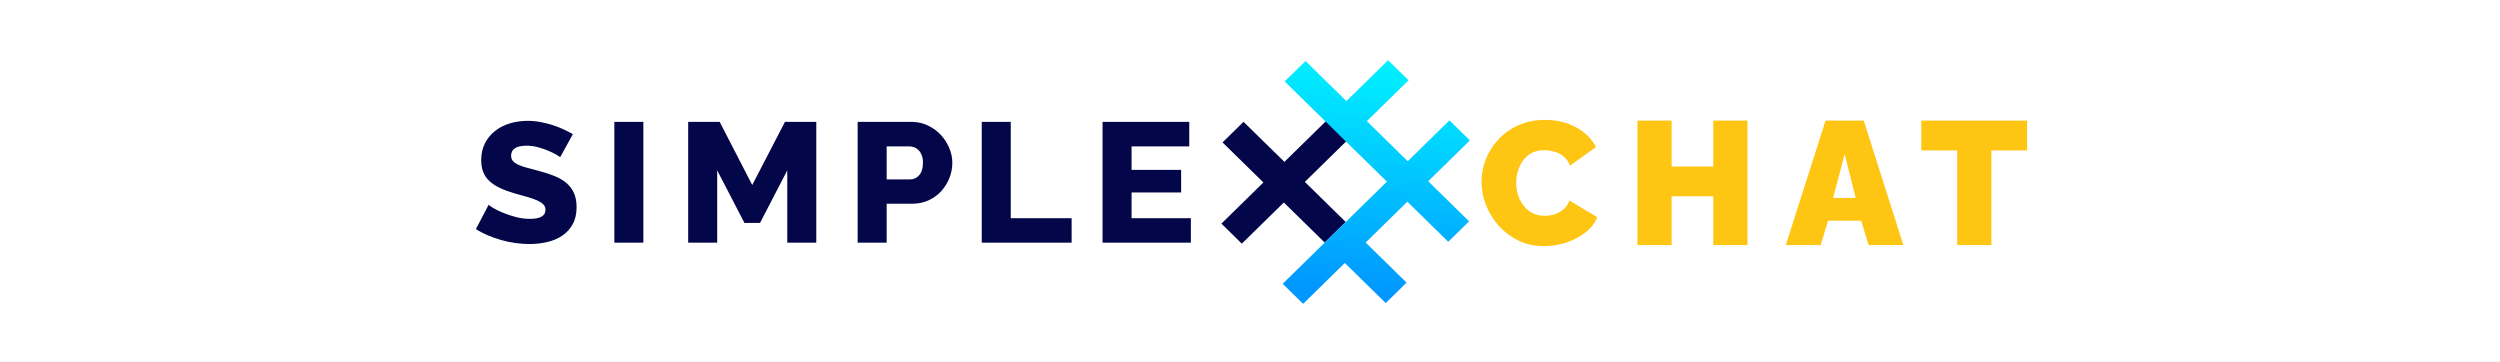
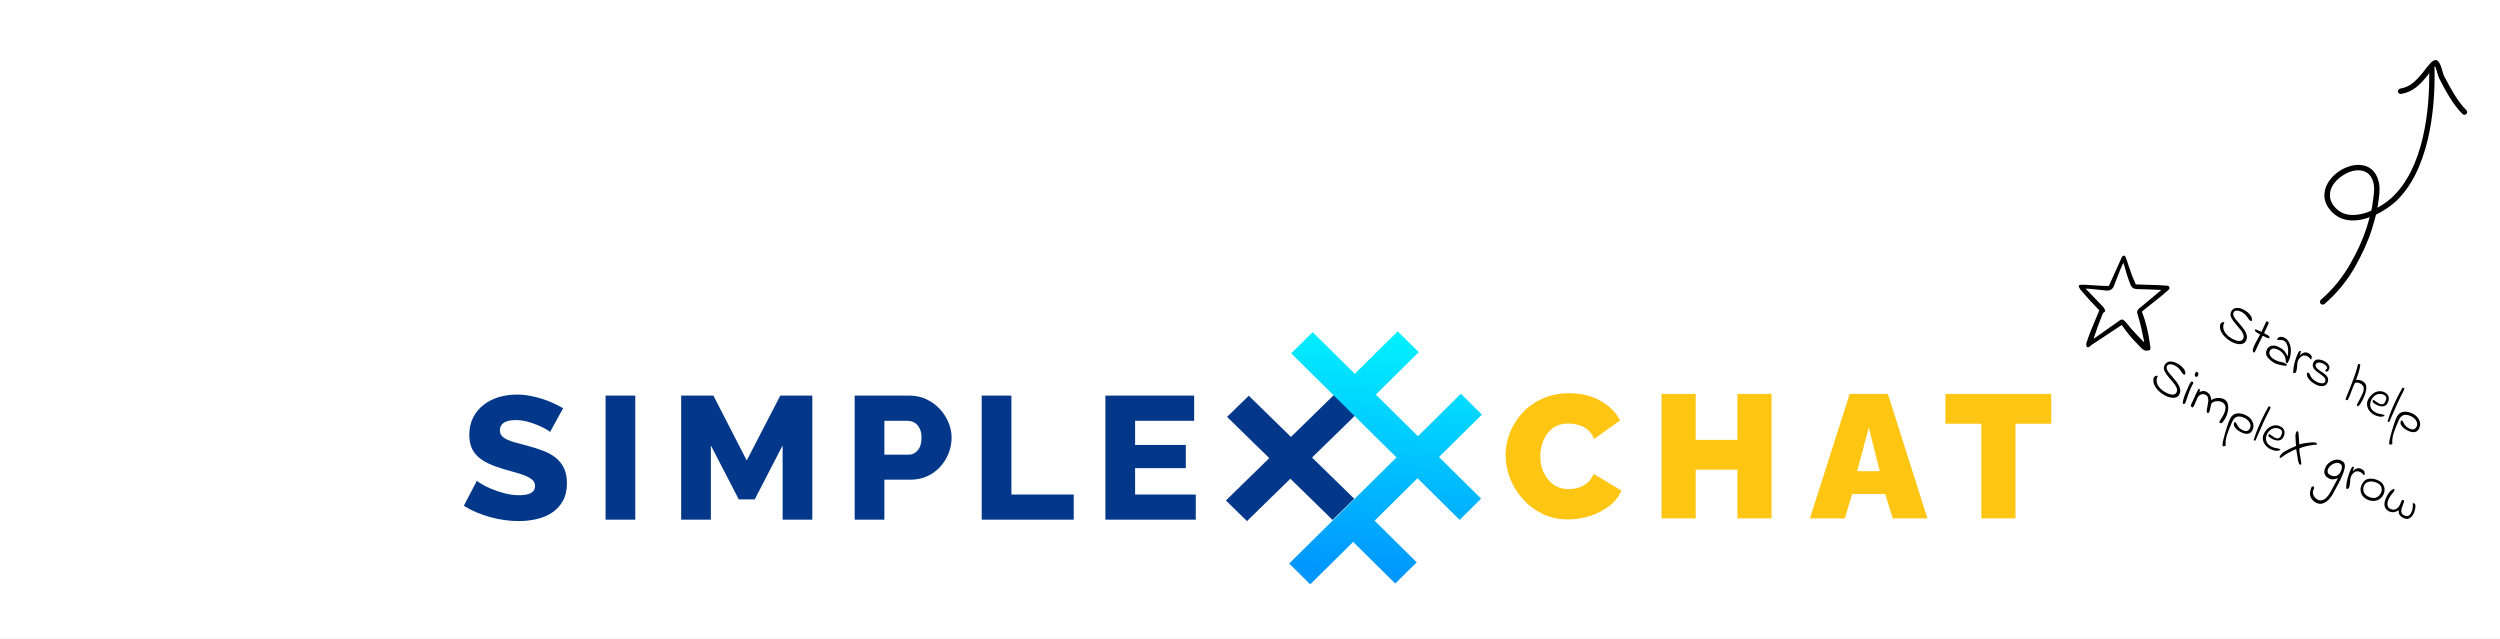
- <svg xmlns="http://www.w3.org/2000/svg" width="830" height="120" viewBox="0 0 830 120" fill="none">
-   <rect width="830" height="120" fill="white" />
-   <path d="M491.857 60.35C491.857 57.828 492.323 55.364 493.253 52.958C494.222 50.513 495.618 48.301 497.44 46.322C499.262 44.343 501.472 42.771 504.069 41.607C506.706 40.404 509.671 39.802 512.967 39.802C516.921 39.802 520.371 40.637 523.318 42.305C526.264 43.935 528.455 46.108 529.889 48.825L521.224 54.995C520.72 53.637 519.984 52.589 519.015 51.852C518.084 51.114 517.057 50.61 515.932 50.338C514.847 50.028 513.781 49.873 512.734 49.873C510.563 49.873 508.78 50.416 507.384 51.502C506.027 52.589 505.019 53.967 504.36 55.635C503.701 57.265 503.372 58.953 503.372 60.699C503.372 62.601 503.74 64.386 504.476 66.055C505.252 67.723 506.337 69.082 507.733 70.129C509.167 71.138 510.873 71.643 512.85 71.643C513.897 71.643 514.963 71.487 516.049 71.177C517.134 70.828 518.123 70.285 519.015 69.547C519.906 68.81 520.585 67.82 521.05 66.579L530.296 72.108C529.482 74.126 528.125 75.853 526.225 77.289C524.326 78.725 522.174 79.831 519.771 80.607C517.367 81.344 514.983 81.713 512.618 81.713C509.555 81.713 506.744 81.112 504.186 79.909C501.666 78.667 499.475 77.037 497.615 75.019C495.792 72.962 494.377 70.673 493.369 68.15C492.361 65.589 491.857 62.989 491.857 60.35Z" fill="#FFC513" />
-   <path d="M580.156 40.035V81.364H568.816V65.181H554.976V81.364H543.637V40.035H554.976V55.286H568.816V40.035H580.156Z" fill="#FFC513" />
-   <path d="M606.092 40.035H618.769L631.912 81.364H620.397L617.897 73.273H606.906L604.464 81.364H592.891L606.092 40.035ZM616.094 65.705L612.431 51.153L608.593 65.705H616.094Z" fill="#FFC513" />
-   <path d="M673 49.931H661.137V81.364H649.797V49.931H637.876V40.035H673V49.931Z" fill="#FFC513" />
-   <path fill-rule="evenodd" clip-rule="evenodd" d="M175.155 40.123C176.604 40.123 178.034 40.255 179.444 40.518C180.854 40.782 182.205 41.121 183.498 41.535C184.79 41.949 185.994 42.42 187.111 42.947C188.227 43.474 189.255 44.002 190.195 44.529L185.965 52.212L185.907 52.149C185.74 51.988 185.348 51.727 184.731 51.364C184.026 50.95 183.145 50.517 182.088 50.065C181.03 49.613 179.875 49.218 178.621 48.879C177.368 48.54 176.115 48.37 174.861 48.37C171.415 48.37 169.691 49.481 169.691 51.703C169.691 52.381 169.877 52.946 170.249 53.398C170.621 53.85 171.17 54.255 171.894 54.612C172.619 54.97 173.53 55.3 174.626 55.601C175.723 55.902 176.996 56.241 178.445 56.618C180.443 57.145 182.244 57.719 183.85 58.341C185.456 58.962 186.817 59.734 187.933 60.657C189.049 61.579 189.911 62.7 190.518 64.018C191.125 65.336 191.429 66.918 191.429 68.763C191.429 71.022 190.988 72.934 190.107 74.496C189.226 76.059 188.06 77.321 186.611 78.281C185.162 79.242 183.498 79.938 181.618 80.371C179.738 80.805 177.799 81.021 175.801 81.021C174.274 81.021 172.707 80.908 171.101 80.682C169.495 80.456 167.929 80.127 166.401 79.694C164.874 79.26 163.395 78.743 161.966 78.14C160.536 77.537 159.214 76.841 158 76.05L162.23 67.972L162.305 68.051C162.519 68.252 163.004 68.584 163.758 69.045C164.619 69.573 165.686 70.1 166.959 70.627C168.232 71.154 169.652 71.625 171.219 72.039C172.785 72.454 174.372 72.661 175.978 72.661C179.385 72.661 181.089 71.663 181.089 69.667C181.089 68.913 180.834 68.292 180.325 67.802C179.816 67.313 179.111 66.871 178.21 66.475C177.309 66.08 176.242 65.712 175.008 65.374C173.774 65.035 172.433 64.658 170.984 64.244C169.065 63.679 167.4 63.067 165.99 62.408C164.58 61.749 163.415 60.986 162.494 60.12C161.574 59.254 160.889 58.256 160.438 57.126C159.988 55.996 159.763 54.678 159.763 53.172C159.763 51.063 160.174 49.199 160.996 47.579C161.819 45.96 162.935 44.595 164.345 43.484C165.755 42.373 167.39 41.535 169.251 40.97C171.111 40.405 173.079 40.123 175.155 40.123ZM213.594 40.462V80.569H203.959V40.462H213.594ZM238.933 40.462L249.743 61.419L260.611 40.462H271.01V80.569H261.375V56.561L252.328 74.016H247.158L238.11 56.561V80.569H228.475V40.462H238.933ZM335.572 40.462V72.435H355.782V80.569H325.937V40.462H335.572ZM394.836 40.462V48.596H375.683V56.392H392.133V63.905H375.683V72.435H395.365V80.569H366.048V40.462H394.836ZM302.544 40.462L303.203 40.476C304.946 40.554 306.557 40.945 308.037 41.648C309.701 42.439 311.131 43.474 312.326 44.755C313.52 46.035 314.46 47.485 315.146 49.105C315.831 50.724 316.174 52.362 316.174 54.019C316.174 55.789 315.851 57.484 315.204 59.103C314.558 60.723 313.657 62.172 312.502 63.453C311.346 64.733 309.946 65.75 308.301 66.503C306.839 67.173 305.237 67.545 303.497 67.619L302.837 67.633H294.377V80.569H284.742V40.462H302.544ZM301.897 48.596H294.377V59.555H302.25C303.386 59.555 304.365 59.084 305.187 58.143C306.01 57.201 306.421 55.827 306.421 54.019C306.421 53.078 306.294 52.268 306.039 51.59C305.785 50.912 305.442 50.347 305.011 49.895C304.58 49.444 304.091 49.114 303.542 48.907C302.994 48.7 302.446 48.596 301.897 48.596Z" fill="#030749" />
-   <path fill-rule="evenodd" clip-rule="evenodd" d="M412.851 40.44L426.421 53.741L440.37 40.07L447.155 46.721L433.206 60.392L446.778 73.693L439.804 80.528L426.232 67.227L412.285 80.898L405.5 74.248L419.447 60.577L405.877 47.276L412.851 40.44Z" fill="#030749" />
-   <path fill-rule="evenodd" clip-rule="evenodd" d="M439.694 80.653L446.614 73.871L446.611 73.869L460.452 60.306L446.875 47.001L446.877 47L440.089 40.346L426.513 27.04L433.432 20.258L447.007 33.565L460.848 20L467.636 26.653L453.795 40.218L467.371 53.524L481.212 39.96L488 46.613L474.159 60.177L487.737 73.484L480.818 80.266L467.24 66.959L453.401 80.523L466.978 93.831L460.059 100.613L446.481 87.305L432.643 100.87L425.855 94.217L439.694 80.653Z" fill="url(#paint0_linear_301_112)" />
+ <svg xmlns="http://www.w3.org/2000/svg" width="830" height="212" viewBox="0 0 830 212" fill="none">
+   <g clip-path="url(#clip0_702_189)">
+     <rect width="830" height="212" fill="white" />
+     <path d="M499.857 151.093C499.857 148.57 500.323 146.106 501.253 143.7C502.222 141.255 503.618 139.043 505.44 137.064C507.262 135.085 509.472 133.513 512.069 132.349C514.706 131.146 517.671 130.545 520.967 130.545C524.921 130.545 528.371 131.379 531.318 133.048C534.264 134.678 536.455 136.851 537.889 139.567L529.224 145.737C528.72 144.379 527.984 143.331 527.015 142.594C526.084 141.857 525.057 141.352 523.932 141.081C522.847 140.77 521.781 140.615 520.734 140.615C518.563 140.615 516.78 141.158 515.384 142.245C514.027 143.331 513.019 144.709 512.36 146.378C511.701 148.007 511.372 149.696 511.372 151.442C511.372 153.343 511.74 155.128 512.476 156.797C513.252 158.466 514.337 159.824 515.733 160.872C517.167 161.881 518.873 162.385 520.85 162.385C521.897 162.385 522.963 162.23 524.049 161.92C525.134 161.57 526.123 161.027 527.015 160.29C527.906 159.552 528.585 158.563 529.05 157.321L538.296 162.851C537.482 164.869 536.125 166.596 534.225 168.032C532.326 169.467 530.174 170.573 527.771 171.349C525.367 172.087 522.983 172.455 520.618 172.455C517.555 172.455 514.744 171.854 512.186 170.651C509.666 169.409 507.475 167.779 505.615 165.761C503.792 163.705 502.377 161.415 501.369 158.893C500.361 156.331 499.857 153.731 499.857 151.093Z" fill="#FFC513" />
+     <path d="M588.156 130.778V172.106H576.816V155.924H562.976V172.106H551.637V130.778H562.976V146.028H576.816V130.778H588.156Z" fill="#FFC513" />
+     <path d="M614.092 130.778H626.769L639.912 172.106H628.397L625.897 164.015H614.906L612.464 172.106H600.891L614.092 130.778ZM624.094 156.448L620.431 141.896L616.593 156.448H624.094Z" fill="#FFC513" />
+     <path d="M681 140.673H669.137V172.106H657.797V140.673H645.876V130.778H681V140.673Z" fill="#FFC513" />
+     <path d="M741.209 112.518C742.082 112.972 742.822 113.201 743.428 113.205C744.034 113.209 744.459 112.977 744.703 112.508C744.919 112.093 744.96 111.662 744.828 111.214C744.701 110.756 744.48 110.31 744.164 109.875C743.849 109.441 743.399 108.889 742.814 108.22C742.761 108.165 742.637 108.027 742.442 107.804C741.651 106.879 741.089 106.073 740.757 105.386C740.434 104.705 740.439 104.045 740.771 103.406C741.142 102.692 741.704 102.301 742.456 102.233C743.209 102.164 744.027 102.359 744.911 102.818C745.56 103.156 746.112 103.551 746.567 104.004C747.037 104.451 747.358 104.902 747.528 105.355C747.708 105.814 747.705 106.225 747.517 106.587C747.356 106.584 747.217 106.552 747.099 106.492C746.972 106.425 746.852 106.329 746.742 106.204C746.647 106.074 746.508 105.873 746.324 105.602C746.025 105.163 745.728 104.785 745.432 104.469C745.142 104.142 744.752 103.852 744.262 103.597C743.645 103.276 743.089 103.123 742.595 103.136C742.101 103.15 741.754 103.349 741.555 103.732C741.4 104.03 741.387 104.368 741.515 104.746C741.654 105.129 741.871 105.519 742.165 105.915C742.476 106.307 742.9 106.804 743.438 107.409C744.118 108.181 744.661 108.855 745.065 109.431C745.469 110.006 745.747 110.617 745.898 111.263C746.065 111.904 745.991 112.528 745.675 113.135C745.305 113.849 744.676 114.225 743.79 114.265C742.909 114.294 741.963 114.046 740.951 113.521C740.153 113.105 739.426 112.579 738.77 111.941C738.115 111.302 737.629 110.611 737.313 109.865C737.003 109.109 736.942 108.367 737.131 107.64C737.28 107.353 737.487 107.149 737.752 107.03C738.022 106.9 738.275 106.896 738.509 107.018C738.149 107.71 738.034 108.4 738.163 109.089C738.308 109.773 738.647 110.409 739.179 110.997C739.723 111.591 740.399 112.098 741.209 112.518ZM748.506 117.081C748.388 117.047 748.313 117.022 748.281 117.005C747.951 116.834 747.85 116.47 747.976 115.913C748.114 115.363 748.412 114.646 748.871 113.762C749.06 113.4 749.363 112.841 749.783 112.085C750.048 111.628 750.241 111.282 750.363 111.048C749.053 110.367 748.476 109.878 748.631 109.58C748.681 109.484 748.73 109.415 748.779 109.373C748.839 109.336 748.916 109.343 749.012 109.392L750.811 110.185C751.072 109.658 751.341 109.075 751.619 108.435C751.865 107.859 752.104 107.334 752.336 106.86C752.397 106.743 752.487 106.688 752.605 106.695C752.728 106.692 752.843 106.718 752.95 106.773C753.077 106.839 753.148 106.964 753.161 107.147C753.18 107.319 753.153 107.474 753.081 107.612L751.674 110.593L752.967 111.346C753.18 111.43 753.331 111.556 753.42 111.724C753.519 111.897 753.516 112.098 753.41 112.327C753.137 112.307 752.862 112.238 752.584 112.121C752.307 112.004 751.854 111.782 751.226 111.456C750.711 112.446 749.913 114.1 748.83 116.418C748.708 116.652 748.622 116.817 748.573 116.913C748.539 117.004 748.517 117.06 748.506 117.081ZM755.404 120.666C754.297 120.091 753.433 119.398 752.812 118.589C752.208 117.774 752.16 116.877 752.669 115.898C752.852 115.546 753.135 115.261 753.52 115.042C753.904 114.822 754.357 114.719 754.877 114.733C755.403 114.735 755.964 114.892 756.561 115.202C757.018 115.44 757.396 115.663 757.693 115.872C757.991 116.08 758.297 116.388 758.613 116.796C758.928 117.203 759.202 117.731 759.433 118.378C759.645 117.555 759.724 116.778 759.671 116.047C759.618 115.317 759.456 114.691 759.185 114.172C758.93 113.647 758.601 113.28 758.196 113.07C758.004 112.97 757.804 112.913 757.595 112.899C757.402 112.88 757.155 112.874 756.854 112.88C756.5 112.912 756.258 112.894 756.131 112.828C756.077 112.8 756.038 112.76 756.012 112.705C756.002 112.646 756.011 112.59 756.039 112.537C756.26 112.111 756.618 111.878 757.112 111.837C757.617 111.802 758.136 111.936 758.668 112.24C759.391 112.67 759.907 113.343 760.214 114.261C760.527 115.167 760.633 116.148 760.531 117.204C760.439 118.265 760.174 119.217 759.737 120.058C759.665 120.196 759.552 120.388 759.398 120.632L758.904 120.335C758.925 119.304 758.705 118.453 758.243 117.78C757.798 117.102 757.255 116.597 756.616 116.265C755.797 115.839 755.147 115.657 754.669 115.72C754.19 115.782 753.829 116.047 753.585 116.516C753.331 117.006 753.371 117.527 753.706 118.08C754.041 118.632 754.591 119.108 755.358 119.506C755.784 119.728 756.136 119.883 756.414 119.974C756.697 120.053 756.999 120.122 757.32 120.181C757.582 120.223 757.807 120.272 757.994 120.328C758.181 120.385 758.408 120.482 758.674 120.621C758.972 120.776 759.147 120.894 759.2 120.975C759.263 121.062 759.255 121.18 759.178 121.329C759.123 121.436 758.835 121.455 758.316 121.388C757.796 121.321 757.232 121.21 756.622 121.056C756.013 120.901 755.607 120.771 755.404 120.666ZM761.331 123.746C761.337 122.667 761.511 121.487 761.853 120.204C762.206 118.927 762.601 117.867 763.038 117.026C763.209 116.696 763.395 116.522 763.593 116.503C763.706 116.494 763.784 116.501 763.827 116.523C763.901 116.562 763.924 116.648 763.895 116.782C763.877 116.921 763.809 117.156 763.691 117.487L763.472 118.104C763.888 117.59 764.346 117.253 764.848 117.095C765.366 116.931 765.87 116.976 766.36 117.231C766.903 117.513 767.252 117.83 767.407 118.181C767.568 118.522 767.525 118.932 767.275 119.411C766.876 118.879 766.458 118.499 766.021 118.272C765.606 118.056 765.191 117.983 764.777 118.052C764.362 118.12 763.983 118.342 763.639 118.718C763.389 118.966 763.194 119.224 763.056 119.49C762.906 119.777 762.802 120.068 762.744 120.363C762.702 120.652 762.672 121.022 762.654 121.472C762.62 121.928 762.577 122.311 762.524 122.621C762.481 122.937 762.385 123.253 762.235 123.567C762.141 123.748 762.008 123.848 761.836 123.867C761.669 123.875 761.501 123.835 761.331 123.746ZM765.929 123.742C766.139 123.702 766.313 123.718 766.451 123.79C766.579 123.857 766.682 123.958 766.761 124.093C766.85 124.234 766.928 124.396 766.995 124.58C767.067 124.753 767.127 124.885 767.174 124.977C767.319 125.296 767.577 125.619 767.947 125.947C768.318 126.275 768.743 126.563 769.222 126.812C769.765 127.095 770.302 127.245 770.833 127.264C771.38 127.278 771.745 127.109 771.928 126.758C772.094 126.439 772.107 126.128 771.967 125.825C771.832 125.511 771.622 125.226 771.336 124.97C771.05 124.713 770.655 124.406 770.151 124.049C769.46 123.582 768.93 123.172 768.56 122.817C768.2 122.468 767.968 122.083 767.861 121.663C767.761 121.232 767.849 120.75 768.125 120.218C768.424 119.643 768.917 119.358 769.604 119.363C770.297 119.358 770.994 119.538 771.697 119.903C772.336 120.235 772.807 120.656 773.11 121.165C773.43 121.669 773.465 122.174 773.215 122.68C773.087 122.979 772.926 123.186 772.731 123.301C772.541 123.405 772.372 123.419 772.223 123.341C772.138 123.297 772.08 123.226 772.049 123.129C772.029 123.038 772.047 122.939 772.102 122.832C772.191 122.662 772.346 122.506 772.568 122.364C772.648 122.081 772.572 121.798 772.34 121.515C772.119 121.238 771.806 120.994 771.401 120.784C770.805 120.474 770.273 120.34 769.806 120.381C769.343 120.411 769.035 120.576 768.88 120.874C768.714 121.193 768.715 121.504 768.882 121.808C769.049 122.111 769.294 122.394 769.617 122.656C769.957 122.914 770.45 123.252 771.099 123.67C771.624 124.038 772.035 124.366 772.331 124.655C772.638 124.95 772.833 125.315 772.918 125.751C773.008 126.177 772.906 126.671 772.613 127.236C772.309 127.821 771.796 128.143 771.076 128.202C770.362 128.25 769.626 128.077 768.87 127.684C767.901 127.181 767.119 126.565 766.524 125.836C765.94 125.113 765.741 124.415 765.929 123.742ZM778.762 132.764C778.704 132.747 778.75 132.515 778.902 132.066C779.065 131.623 779.361 130.871 779.791 129.81C780.505 128.071 781.126 126.46 781.654 124.976C782.192 123.498 782.586 122.181 782.834 121.026C782.857 120.929 782.928 120.871 783.046 120.852C783.165 120.832 783.299 120.861 783.448 120.938C783.522 120.977 783.578 121.013 783.615 121.046C783.505 121.908 783.359 122.644 783.178 123.253C783.007 123.867 782.76 124.604 782.435 125.463L782.191 126.128C783.029 126.076 783.714 126.189 784.247 126.466C785.216 126.969 785.673 127.768 785.618 128.862C785.58 129.951 785.14 131.305 784.299 132.923C783.978 133.541 783.67 134.043 783.374 134.431C783.083 134.807 782.885 134.968 782.778 134.912C782.64 134.84 782.538 134.659 782.473 134.368L782.747 133.841L783.668 132.108C783.839 131.778 784.042 131.363 784.275 130.862C784.674 130.015 784.831 129.298 784.743 128.712C784.666 128.131 784.261 127.649 783.526 127.268C783.036 127.013 782.484 126.956 781.87 127.097C781.66 127.502 781.46 127.925 781.271 128.368C781.092 128.816 780.924 129.256 780.767 129.688C780.548 130.291 780.341 130.819 780.146 131.272C779.968 131.721 779.743 132.205 779.472 132.727C779.341 132.822 779.222 132.868 779.115 132.867C779.018 132.87 778.901 132.836 778.762 132.764ZM788.339 137.782C787.657 137.427 787.098 136.968 786.662 136.403C786.225 135.838 785.964 135.222 785.877 134.555C785.791 133.888 785.914 133.235 786.246 132.596C786.617 131.883 787.096 131.287 787.683 130.807C788.276 130.318 788.924 130.019 789.629 129.912C790.35 129.8 791.057 129.924 791.749 130.283C792.473 130.659 792.899 131.179 793.029 131.841C793.163 132.492 793.037 133.164 792.651 133.856C792.324 134.484 791.825 134.833 791.153 134.903C790.492 134.979 789.778 134.817 789.011 134.419C788.894 134.358 788.724 134.256 788.501 134.113C788.14 133.871 787.899 133.672 787.778 133.514C787.657 133.356 787.654 133.166 787.77 132.942C787.809 132.868 787.858 132.826 787.917 132.816C787.982 132.795 788.078 132.818 788.206 132.885C788.344 132.957 788.573 133.116 788.891 133.362C789.198 133.603 789.485 133.793 789.752 133.931C790.731 134.44 791.442 134.269 791.885 133.417C792.151 132.906 792.265 132.452 792.228 132.054C792.202 131.662 791.955 131.344 791.486 131.1C790.975 130.835 790.445 130.735 789.897 130.802C789.354 130.858 788.857 131.046 788.407 131.366C787.967 131.692 787.62 132.1 787.365 132.59C786.928 133.431 786.803 134.245 786.989 135.031C787.181 135.807 787.767 136.45 788.746 136.959C788.863 137.02 789.066 137.111 789.354 137.234C789.476 137.284 789.637 137.327 789.835 137.362C790.033 137.397 790.175 137.424 790.26 137.441C790.801 137.52 791.178 137.614 791.391 137.725C791.551 137.808 791.651 137.914 791.692 138.043C791.215 138.31 790.661 138.4 790.029 138.315C789.413 138.225 788.85 138.047 788.339 137.782ZM792.665 139.888C793.034 138.606 793.567 137.138 794.264 135.485C794.977 133.827 795.72 132.253 796.495 130.762C796.882 130.016 797.242 129.365 797.572 128.806C797.644 128.668 797.787 128.654 798 128.765C798.17 128.853 798.254 128.951 798.253 129.058C798.262 129.171 798.219 129.318 798.125 129.499C797.229 131.224 796.494 132.716 795.922 133.973C795.355 135.22 794.759 136.574 794.135 138.035C793.729 138.973 793.453 139.608 793.309 139.938C793.231 140.114 793.096 140.152 792.904 140.053C792.84 140.02 792.761 139.965 792.665 139.888ZM793.341 147.603C793.128 147.492 793.169 146.79 793.463 145.496C793.767 144.207 794.165 142.804 794.656 141.287C795.151 139.787 795.493 138.856 795.681 138.494C796.24 137.418 797.009 136.824 797.988 136.71C798.972 136.586 800.034 136.82 801.173 137.412C801.78 137.728 802.288 138.154 802.699 138.692C803.114 139.219 803.366 139.803 803.452 140.443C803.544 141.072 803.433 141.69 803.117 142.297C802.725 143.053 802.182 143.447 801.489 143.479C800.807 143.517 800.066 143.328 799.268 142.913C798.437 142.482 797.801 141.975 797.359 141.394C796.933 140.808 796.848 140.27 797.102 139.78L797.201 139.629C797.32 139.582 797.422 139.581 797.507 139.625C797.582 139.664 797.645 139.737 797.697 139.846C797.765 139.949 797.833 140.065 797.901 140.195C798.104 140.611 798.326 140.977 798.568 141.292C798.821 141.613 799.192 141.9 799.682 142.155C800.353 142.504 800.887 142.633 801.286 142.542C801.701 142.447 802.044 142.138 802.315 141.616C802.514 141.233 802.563 140.826 802.463 140.395C802.362 139.964 802.151 139.564 801.829 139.194C801.508 138.824 801.134 138.528 800.708 138.307C799.718 137.792 798.862 137.618 798.14 137.783C797.424 137.939 796.838 138.52 796.382 139.527C795.614 141.238 795.039 142.71 794.654 143.944C794.281 145.184 794.15 146.333 794.262 147.392L794.262 147.432C794.251 147.453 794.213 147.461 794.149 147.455C794.09 147.464 794.044 147.474 794.011 147.485C793.778 147.621 793.555 147.66 793.341 147.603ZM719.089 130.324C719.962 130.778 720.702 131.007 721.308 131.011C721.914 131.015 722.339 130.783 722.583 130.314C722.799 129.899 722.84 129.468 722.708 129.02C722.581 128.562 722.36 128.116 722.044 127.681C721.729 127.247 721.279 126.695 720.693 126.026C720.641 125.971 720.517 125.833 720.322 125.61C719.531 124.685 718.969 123.879 718.636 123.192C718.314 122.511 718.319 121.851 718.651 121.212C719.022 120.498 719.584 120.107 720.336 120.039C721.089 119.97 721.907 120.165 722.791 120.624C723.44 120.962 723.992 121.357 724.447 121.81C724.917 122.257 725.238 122.707 725.408 123.161C725.588 123.62 725.585 124.031 725.397 124.393C725.236 124.39 725.096 124.358 724.979 124.298C724.852 124.231 724.732 124.135 724.622 124.01C724.527 123.88 724.388 123.679 724.204 123.408C723.905 122.968 723.608 122.591 723.312 122.275C723.022 121.948 722.632 121.658 722.142 121.403C721.525 121.082 720.969 120.929 720.475 120.942C719.981 120.956 719.634 121.155 719.435 121.538C719.28 121.836 719.267 122.174 719.395 122.552C719.534 122.935 719.751 123.325 720.045 123.721C720.356 124.113 720.78 124.61 721.318 125.214C721.998 125.987 722.541 126.661 722.945 127.236C723.349 127.812 723.627 128.423 723.778 129.069C723.945 129.71 723.871 130.334 723.555 130.941C723.185 131.655 722.556 132.031 721.67 132.071C720.789 132.1 719.843 131.852 718.831 131.326C718.033 130.911 717.306 130.385 716.65 129.747C715.995 129.108 715.509 128.417 715.193 127.671C714.883 126.915 714.822 126.173 715.011 125.446C715.16 125.159 715.367 124.955 715.632 124.836C715.902 124.706 716.155 124.702 716.389 124.823C716.029 125.516 715.914 126.206 716.043 126.895C716.188 127.579 716.527 128.215 717.059 128.803C717.603 129.397 718.279 129.904 719.089 130.324ZM724.876 134.123C724.631 133.995 724.619 133.536 724.841 132.746C725.068 131.944 725.296 131.271 725.525 130.727C725.753 130.184 726.123 129.328 726.635 128.16C726.719 127.974 726.835 127.737 726.985 127.449C727.173 127.087 727.33 126.851 727.455 126.74C727.591 126.635 727.728 126.618 727.866 126.69C727.983 126.751 728.06 126.825 728.096 126.911C728.149 126.993 728.174 127.1 728.172 127.234L727.824 127.865C727.469 128.546 727.167 129.207 726.915 129.847C726.674 130.493 726.363 131.366 725.981 132.465C725.833 132.957 725.701 133.355 725.583 133.659C725.527 133.819 725.423 133.954 725.271 134.065C725.125 134.164 724.993 134.184 724.876 134.123ZM729.042 125.131C728.807 125.009 728.679 124.827 728.656 124.585C728.643 124.349 728.706 124.098 728.845 123.831C728.906 123.714 728.955 123.632 728.993 123.584C729.071 123.408 729.211 123.373 729.414 123.478C729.563 123.555 729.692 123.67 729.803 123.822C729.929 123.969 729.952 124.042 729.872 124.041C729.834 124.373 729.774 124.619 729.691 124.779C729.619 124.917 729.529 125.012 729.421 125.064C729.319 125.105 729.192 125.128 729.042 125.131ZM737.041 140.445C736.882 140.362 736.808 140.27 736.82 140.168C736.838 140.055 736.897 139.903 736.997 139.712C737.046 139.643 737.096 139.56 737.145 139.464C737.201 139.358 737.248 139.281 737.286 139.233C737.615 138.755 737.899 138.287 738.137 137.83C738.663 136.818 738.902 135.941 738.854 135.2C738.812 134.448 738.424 133.881 737.689 133.499C737.285 133.289 736.828 133.18 736.318 133.172C735.819 133.169 735.364 133.251 734.953 133.416C734.554 133.587 734.29 133.795 734.163 134.04C734.056 134.376 733.955 134.804 733.861 135.323C733.844 135.382 733.801 135.569 733.731 135.885C733.673 136.206 733.585 136.478 733.469 136.702L733.327 137.014C733.239 137.184 733.109 137.225 732.939 137.136C732.726 137.026 732.622 136.796 732.628 136.447C732.644 136.104 732.724 135.598 732.869 134.929C733.008 134.271 733.1 133.717 733.144 133.267C733.189 132.817 733.153 132.392 733.035 131.993C732.918 131.594 732.663 131.293 732.269 131.088C731.726 130.806 731.203 130.771 730.7 130.983C730.209 131.201 729.822 131.581 729.539 132.124C729.351 132.486 729.134 132.982 728.888 133.611C728.709 134.086 728.536 134.483 728.37 134.803C728.271 134.994 728.175 135.127 728.082 135.201C727.99 135.275 727.864 135.27 727.704 135.187C727.491 135.076 727.378 134.93 727.365 134.747C727.357 134.553 727.431 134.308 727.586 134.01C727.89 133.424 728.226 132.699 728.594 131.836C728.638 131.724 728.758 131.441 728.953 130.988C729.154 130.524 729.381 130.074 729.634 129.638L729.924 129.119C730.021 129.088 730.113 129.095 730.198 129.139C730.315 129.2 730.372 129.325 730.369 129.512C730.382 129.695 730.314 129.93 730.165 130.218C730.468 130.024 730.833 129.895 731.258 129.832C731.683 129.769 732.066 129.826 732.406 130.003C732.992 130.307 733.413 130.682 733.669 131.126C733.941 131.565 734.099 132.134 734.141 132.832C734.722 132.444 735.41 132.213 736.205 132.14C737.011 132.072 737.734 132.204 738.373 132.536C739.033 132.879 739.451 133.414 739.628 134.141C739.815 134.874 739.827 135.645 739.664 136.453C739.512 137.266 739.281 137.971 738.971 138.567C738.694 139.1 738.381 139.586 738.03 140.026C737.691 140.471 737.361 140.611 737.041 140.445ZM738.014 148.152C737.801 148.041 737.841 147.339 738.135 146.044C738.44 144.756 738.838 143.353 739.328 141.836C739.824 140.336 740.166 139.405 740.354 139.043C740.913 137.967 741.682 137.373 742.66 137.259C743.644 137.135 744.706 137.369 745.846 137.961C746.452 138.276 746.961 138.703 747.371 139.241C747.787 139.768 748.038 140.351 748.125 140.991C748.217 141.621 748.105 142.239 747.79 142.846C747.397 143.602 746.854 143.996 746.161 144.028C745.479 144.066 744.739 143.877 743.94 143.462C743.11 143.03 742.473 142.524 742.032 141.943C741.606 141.357 741.521 140.818 741.775 140.329L741.874 140.177C741.993 140.131 742.095 140.13 742.18 140.174C742.255 140.213 742.318 140.286 742.37 140.394C742.438 140.497 742.506 140.614 742.574 140.744C742.776 141.16 742.999 141.526 743.241 141.841C743.493 142.162 743.865 142.449 744.354 142.704C745.025 143.052 745.56 143.181 745.959 143.091C746.373 142.996 746.716 142.687 746.987 142.165C747.187 141.782 747.236 141.375 747.135 140.944C747.035 140.513 746.824 140.112 746.502 139.742C746.18 139.372 745.807 139.077 745.381 138.855C744.39 138.341 743.534 138.166 742.813 138.332C742.096 138.487 741.51 139.069 741.054 140.076C740.287 141.787 739.711 143.259 739.327 144.493C738.953 145.732 738.823 146.882 738.935 147.941L738.934 147.981C738.923 148.002 738.886 148.01 738.821 148.003C738.762 148.013 738.716 148.023 738.684 148.033C738.451 148.169 738.228 148.209 738.014 148.152ZM748.225 146.095C748.594 144.812 749.127 143.345 749.823 141.692C750.536 140.034 751.28 138.459 752.055 136.968C752.442 136.223 752.801 135.571 753.132 135.013C753.204 134.874 753.346 134.86 753.559 134.971C753.73 135.06 753.814 135.158 753.812 135.265C753.821 135.378 753.779 135.525 753.685 135.706C752.788 137.431 752.054 138.922 751.481 140.18C750.914 141.427 750.319 142.781 749.695 144.242C749.289 145.18 749.013 145.814 748.868 146.145C748.79 146.321 748.656 146.359 748.464 146.259C748.4 146.226 748.32 146.171 748.225 146.095ZM753.741 149.103C753.059 148.749 752.5 148.289 752.063 147.724C751.627 147.159 751.365 146.543 751.279 145.876C751.193 145.209 751.316 144.557 751.648 143.918C752.019 143.204 752.498 142.608 753.085 142.129C753.677 141.639 754.326 141.34 755.031 141.233C755.752 141.121 756.458 141.245 757.151 141.605C757.875 141.981 758.301 142.5 758.43 143.162C758.565 143.814 758.439 144.485 758.053 145.177C757.726 145.805 757.227 146.154 756.555 146.224C755.894 146.3 755.18 146.139 754.413 145.74C754.296 145.679 754.126 145.577 753.903 145.434C753.541 145.193 753.3 144.993 753.179 144.835C753.058 144.678 753.056 144.487 753.172 144.264C753.211 144.189 753.26 144.147 753.319 144.137C753.384 144.117 753.48 144.14 753.608 144.206C753.746 144.278 753.975 144.437 754.293 144.684C754.6 144.925 754.887 145.114 755.153 145.253C756.133 145.762 756.844 145.59 757.287 144.738C757.552 144.227 757.667 143.773 757.63 143.375C757.604 142.983 757.357 142.665 756.888 142.422C756.377 142.156 755.847 142.056 755.299 142.123C754.756 142.179 754.259 142.367 753.809 142.687C753.369 143.013 753.022 143.421 752.767 143.911C752.33 144.752 752.205 145.566 752.391 146.353C752.583 147.129 753.168 147.771 754.148 148.28C754.265 148.341 754.468 148.433 754.756 148.555C754.878 148.605 755.039 148.648 755.237 148.684C755.435 148.719 755.576 148.745 755.662 148.763C756.203 148.841 756.58 148.935 756.793 149.046C756.953 149.129 757.053 149.235 757.094 149.365C756.617 149.631 756.063 149.722 755.431 149.637C754.815 149.546 754.252 149.369 753.741 149.103ZM756.992 152.03C756.874 151.969 756.817 151.885 756.818 151.778C756.825 151.686 756.873 151.556 756.961 151.385C757.26 150.81 757.808 150.29 758.604 149.825C759.416 149.355 760.406 148.868 761.573 148.366C761.881 148.242 762.119 148.135 762.287 148.047L762.192 146.902C762.11 145.994 762.07 145.277 762.073 144.751C762.086 144.23 762.19 143.784 762.383 143.411C762.455 143.273 762.526 143.188 762.597 143.157C762.678 143.131 762.782 143.152 762.91 143.218C763.016 143.273 763.09 143.535 763.131 144.002C763.178 144.459 763.221 145.118 763.261 145.977C763.264 146.154 763.273 146.436 763.288 146.823C763.32 147.204 763.354 147.438 763.39 147.525C764.128 147.327 764.726 147.191 765.184 147.118C765.641 147.045 766.316 146.969 767.208 146.892C767.557 146.871 767.879 146.862 768.174 146.867C768.486 146.866 768.748 146.921 768.961 147.032C769.195 147.154 769.275 147.338 769.202 147.583C768.256 147.66 767.239 147.808 766.152 148.027C765.064 148.246 764.15 148.521 763.409 148.853C763.361 149.18 763.371 149.591 763.439 150.086C763.506 150.58 763.609 151.189 763.748 151.91C763.877 152.626 763.959 153.156 763.997 153.5C764.04 153.833 764.026 154.069 763.954 154.208C763.893 154.325 763.783 154.342 763.623 154.259C763.538 154.215 763.44 154.143 763.328 154.045C763.152 153.656 763.016 153.227 762.922 152.758C762.833 152.279 762.745 151.693 762.659 150.999C762.509 149.988 762.401 149.35 762.335 149.086C761.617 149.376 760.711 149.818 759.617 150.412L759 150.741C758.811 150.845 758.51 151.061 758.097 151.387C757.798 151.624 757.567 151.795 757.404 151.899C757.242 152.004 757.104 152.048 756.992 152.03ZM768.959 166.911C768.065 166.446 767.447 165.8 767.105 164.974C766.769 164.164 766.852 163.132 767.355 161.878C767.438 161.692 767.537 161.567 767.651 161.504C767.775 161.447 767.896 161.449 768.013 161.51C768.141 161.577 768.227 161.683 768.274 161.828C768.314 161.984 768.285 162.145 768.185 162.31C767.82 163.013 767.772 163.691 768.041 164.344C768.315 165.014 768.83 165.546 769.586 165.939C770.023 166.165 770.489 166.205 770.985 166.057C771.492 165.915 771.985 165.603 772.465 165.122C772.939 164.652 773.367 164.049 773.749 163.315C774.419 162.026 775.085 160.783 775.747 159.586L776.187 158.78C775.545 159.001 775.001 159.124 774.555 159.149C774.12 159.18 773.668 159.073 773.199 158.83C772.379 158.404 771.886 157.87 771.719 157.229C771.568 156.582 771.73 155.801 772.206 154.885C772.477 154.364 772.898 153.893 773.468 153.472C774.054 153.046 774.692 152.769 775.381 152.641C776.081 152.517 776.745 152.619 777.373 152.945C777.586 153.056 777.772 153.18 777.931 153.316C778.535 153.82 778.663 154.691 778.316 155.931C777.97 157.171 777.334 158.68 776.41 160.458C776.156 160.948 775.807 161.592 775.366 162.39L774.561 163.899C774.246 164.506 773.807 165.116 773.244 165.73C772.676 166.354 772.014 166.808 771.259 167.092C770.503 167.375 769.736 167.315 768.959 166.911ZM773.507 157.651C774.295 158.061 774.988 158.184 775.587 158.022C776.191 157.849 776.683 157.395 777.065 156.66C777.115 156.564 777.19 156.394 777.291 156.148C777.492 155.631 777.563 155.181 777.505 154.799C777.463 154.412 777.234 154.111 776.819 153.895C776.382 153.668 775.902 153.615 775.38 153.735C774.857 153.856 774.376 154.093 773.936 154.445C773.501 154.788 773.181 155.156 772.977 155.55C772.772 155.944 772.712 156.345 772.797 156.754C772.887 157.153 773.124 157.452 773.507 157.651ZM778.922 162.189C778.928 161.111 779.102 159.93 779.445 158.647C779.797 157.37 780.192 156.311 780.629 155.469C780.801 155.139 780.986 154.965 781.185 154.947C781.298 154.938 781.376 154.944 781.418 154.966C781.493 155.005 781.515 155.091 781.487 155.225C781.468 155.364 781.4 155.6 781.282 155.93L781.063 156.547C781.479 156.033 781.938 155.696 782.44 155.538C782.958 155.374 783.461 155.42 783.951 155.674C784.494 155.956 784.843 156.273 784.999 156.625C785.16 156.965 785.116 157.375 784.867 157.854C784.467 157.322 784.049 156.942 783.613 156.716C783.198 156.5 782.783 156.426 782.368 156.495C781.954 156.564 781.575 156.786 781.231 157.161C780.98 157.41 780.786 157.667 780.647 157.933C780.498 158.221 780.394 158.512 780.336 158.806C780.294 159.095 780.264 159.465 780.246 159.916C780.212 160.371 780.168 160.754 780.115 161.065C780.073 161.381 779.977 161.696 779.827 162.01C779.733 162.191 779.6 162.291 779.428 162.31C779.261 162.318 779.093 162.278 778.922 162.189ZM785.759 165.763C785.131 165.436 784.633 165.002 784.266 164.459C783.915 163.912 783.726 163.313 783.698 162.663C783.687 162.008 783.85 161.356 784.188 160.706C784.741 159.641 785.542 159.05 786.59 158.932C787.649 158.82 788.749 159.06 789.888 159.652C790.41 159.923 790.828 160.303 791.142 160.791C791.467 161.284 791.644 161.842 791.672 162.466C791.699 163.089 791.55 163.714 791.224 164.342C790.869 165.024 790.384 165.529 789.767 165.857C789.155 166.175 788.49 166.323 787.771 166.301C787.069 166.274 786.398 166.095 785.759 165.763ZM786.057 164.761C787.047 165.275 787.914 165.442 788.657 165.26C789.401 165.079 789.997 164.557 790.445 163.694C790.749 163.109 790.81 162.498 790.626 161.861C790.454 161.231 790.011 160.73 789.297 160.359C788.818 160.11 788.287 159.949 787.703 159.876C787.119 159.802 786.573 159.863 786.066 160.059C785.558 160.255 785.171 160.609 784.906 161.12C784.684 161.546 784.583 162.001 784.603 162.484C784.627 162.957 784.763 163.399 785.009 163.811C785.271 164.217 785.62 164.534 786.057 164.761ZM797.892 171.946C797.296 171.636 796.87 171.273 796.613 170.855C796.373 170.433 796.305 169.938 796.411 169.371C795.804 169.759 795.22 169.983 794.661 170.044C794.108 170.094 793.591 169.995 793.112 169.746C792.282 169.314 791.798 168.684 791.66 167.856C791.523 167.027 791.8 165.947 792.492 164.616C792.818 163.988 793.159 163.489 793.514 163.118C793.879 162.754 794.315 162.474 794.823 162.278C794.944 162.408 794.996 162.53 794.978 162.642C794.977 162.75 794.931 162.888 794.843 163.059C794.754 163.229 794.645 163.388 794.513 163.537C794.393 163.69 794.319 163.781 794.292 163.807C794.051 164.088 793.846 164.339 793.676 164.562C793.523 164.78 793.354 165.064 793.172 165.416C792.773 166.182 792.591 166.885 792.624 167.524C792.673 168.159 792.974 168.62 793.528 168.907C794.156 169.234 794.751 169.286 795.313 169.064C795.89 168.837 796.34 168.414 796.661 167.797L797.396 166.11C797.429 166.046 797.505 166.004 797.623 165.984C797.752 165.97 797.875 165.994 797.992 166.055C798.141 166.132 798.19 166.286 798.138 166.516C798.086 166.746 797.968 167.09 797.784 167.549C797.565 168.125 797.402 168.608 797.294 168.998C797.202 169.383 797.204 169.77 797.3 170.158C797.402 170.535 797.676 170.84 798.123 171.072C798.666 171.354 799.138 171.41 799.538 171.239C799.943 171.058 800.273 170.722 800.527 170.232C800.754 169.796 800.907 169.294 800.986 168.726C801.081 168.153 801.091 167.651 801.017 167.221C801.056 167.12 801.146 167.065 801.286 167.056C801.436 167.053 801.561 167.098 801.662 167.191C801.831 167.333 801.918 167.595 801.923 167.976C801.939 168.362 801.878 168.804 801.742 169.301C801.616 169.804 801.436 170.279 801.204 170.726C800.855 171.397 800.397 171.862 799.83 172.121C799.273 172.386 798.627 172.328 797.892 171.946Z" fill="black" />
+     <g clip-path="url(#clip1_702_189)">
+       <path d="M704.405 107.9C701.025 110.134 697.72 112.314 694.421 114.503C694.178 114.664 693.987 114.903 693.753 115.078C693.21 115.483 692.728 115.284 692.645 114.604C692.614 114.333 692.641 114.058 692.725 113.799C693.119 112.612 693.499 111.416 693.963 110.256C694.843 108.059 695.778 105.884 696.69 103.701C696.786 103.474 696.888 103.249 696.969 103.065C694.844 100.882 692.841 98.662 690.891 96.393C690.629 96.083 690.412 95.736 690.245 95.364C690.033 94.896 690.213 94.599 690.713 94.558C691.207 94.516 691.703 94.508 692.198 94.534C694.087 94.644 695.974 94.785 697.863 94.895C698.603 94.938 699.346 94.928 700.127 94.943C700.535 94.051 700.934 93.187 701.325 92.32C702.355 90.038 703.384 87.755 704.411 85.472C704.447 85.388 704.488 85.306 704.533 85.228C704.821 84.757 705.314 84.737 705.618 85.204C705.745 85.42 705.845 85.65 705.917 85.89C706.536 87.699 707.12 89.521 707.774 91.318C708.154 92.363 708.642 93.368 709.092 94.417C709.307 94.428 709.484 94.441 709.661 94.447C711.867 94.511 714.074 94.562 716.279 94.643C717.335 94.681 718.388 94.784 719.443 94.842C719.788 94.861 720.07 94.963 720.205 95.3C720.271 95.461 720.283 95.64 720.238 95.808C720.193 95.976 720.093 96.124 719.956 96.229C719.226 96.875 718.498 97.524 717.74 98.136C715.729 99.758 713.703 101.361 711.684 102.973C711.493 103.126 711.313 103.293 711.134 103.447C711.148 103.554 711.169 103.659 711.199 103.763C712.5 107.038 713.234 110.461 713.748 113.941C713.842 114.433 713.908 114.929 713.947 115.429C713.977 116.226 713.708 116.323 712.949 116.406C711.888 116.524 711.278 115.928 710.641 115.273C708.983 113.565 707.324 111.857 705.897 109.936C705.41 109.281 704.932 108.621 704.405 107.9ZM695.126 112.273L695.218 112.368C695.349 112.284 695.484 112.205 695.611 112.116C698.312 110.211 701.013 108.306 703.715 106.401C704.386 105.93 704.744 105.954 705.326 106.525C705.717 106.903 706.083 107.307 706.422 107.734C707.995 109.741 709.791 111.537 711.558 113.361C711.629 113.435 711.714 113.496 711.857 113.616C711.843 113.445 711.845 113.357 711.828 113.273C711.223 110.259 710.606 107.247 709.662 104.319C709.411 103.54 709.519 102.949 710.2 102.396C712.452 100.567 714.662 98.684 716.886 96.822C717.069 96.669 717.251 96.515 717.539 96.272C717.158 96.251 716.934 96.237 716.711 96.228C714.279 96.135 711.848 96.007 709.416 95.966C708.368 95.948 707.735 95.465 707.329 94.556C707.32 94.535 707.312 94.514 707.304 94.492C706.925 93.444 706.519 92.406 706.177 91.345C705.82 90.241 705.528 89.115 705.202 88C705.14 87.788 705.052 87.584 704.932 87.258C704.61 87.962 704.313 88.542 704.073 89.145C703.315 91.05 702.562 92.957 701.837 94.875C701.37 96.112 700.432 96.599 699.246 96.453C697.48 96.237 695.708 96.073 693.938 95.898C693.452 95.85 692.964 95.844 692.391 95.814C692.97 96.402 693.511 96.942 694.04 97.492C695.453 98.962 696.869 100.429 698.266 101.915C698.489 102.171 698.668 102.463 698.794 102.78C698.974 103.192 698.889 103.512 698.502 103.71C698.218 103.855 698.124 104.075 698.026 104.328C697.502 105.688 696.96 107.041 696.46 108.409C695.993 109.689 695.569 110.985 695.126 112.273L695.126 112.273Z" fill="black" />
+     </g>
+     <path fill-rule="evenodd" clip-rule="evenodd" d="M789.311 68.972C789.417 68.593 789.457 68.181 789.496 67.769C789.828 65.609 790.247 63.105 789.849 60.902C789.3 58.001 787.907 56.288 786.098 55.405C783.551 54.164 780.016 54.732 777.134 56.492C774.264 58.228 772.007 61.071 771.726 64.131C771.515 66.219 772.232 68.449 774.357 70.533C776.753 72.91 779.871 73.508 783.102 73.05C784.347 72.894 785.522 72.545 786.735 72.12C786.391 73.306 786.042 74.503 785.686 75.715C784.397 79.623 782.615 83.516 780.578 87.086C777.948 91.841 774.623 95.984 770.511 99.536C770.17 99.884 770.133 100.459 770.447 100.829C770.762 101.2 771.327 101.236 771.735 100.921C776.002 97.226 779.485 92.933 782.211 87.988C784.234 84.278 786.138 80.308 787.413 76.261C787.923 74.575 788.419 72.919 788.84 71.246C791.362 70.037 793.661 68.443 795.329 66.943C806.245 56.792 808.596 36.941 808.26 22.623C808.258 22.127 807.866 21.742 807.361 21.751C806.856 21.761 806.477 22.186 806.479 22.682C806.797 36.536 804.665 55.786 794.082 65.603C792.838 66.757 791.154 67.954 789.311 68.972ZM787.235 69.954C787.459 69.174 787.614 68.365 787.701 67.525C787.955 65.52 788.425 63.249 788.092 61.248C787.686 59.061 786.692 57.716 785.352 57.062C783.208 56.016 780.404 56.621 778.1 58.059C775.719 59.485 773.746 61.761 773.555 64.307C773.408 65.934 773.98 67.623 775.596 69.224C777.608 71.2 780.219 71.647 782.836 71.247C784.351 71.054 785.836 70.585 787.235 69.954Z" fill="black" />
+     <path fill-rule="evenodd" clip-rule="evenodd" d="M808.422 22.004C808.638 22.407 808.795 22.925 808.952 23.445C809.279 24.457 809.52 25.476 809.863 26.121C811.896 30.055 814.383 34.747 817.571 37.871C817.902 38.21 818.485 38.209 818.832 37.849C819.179 37.49 819.208 36.932 818.811 36.56C815.798 33.585 813.467 29.08 811.454 25.273C811.126 24.597 810.827 23.364 810.508 22.335C810.203 21.446 809.838 20.675 809.323 20.204C809.05 19.918 808.383 19.751 807.608 20.301C806.542 21.098 804.596 23.819 804.386 24.072C802.269 26.635 800.327 28.851 796.878 29.412C796.413 29.508 796.092 29.984 796.11 30.446C796.196 30.941 796.689 31.288 797.155 31.191C801.065 30.541 803.427 28.153 805.814 25.217C805.919 25.006 807.07 23.374 808.084 22.347C808.217 22.248 808.29 22.102 808.422 22.004Z" fill="black" />
+     <path fill-rule="evenodd" clip-rule="evenodd" d="M171.562 131C173.046 131 174.509 131.135 175.953 131.406C177.396 131.677 178.78 132.025 180.103 132.45C181.426 132.876 182.659 133.359 183.802 133.901C184.945 134.442 185.997 134.983 186.959 135.525L182.629 143.414L182.57 143.35C182.399 143.185 181.997 142.916 181.366 142.544C180.644 142.119 179.742 141.674 178.659 141.21C177.577 140.746 176.394 140.34 175.111 139.992C173.828 139.644 172.545 139.47 171.262 139.47C167.733 139.47 165.969 140.61 165.969 142.892C165.969 143.588 166.159 144.169 166.54 144.633C166.921 145.097 167.483 145.512 168.224 145.88C168.966 146.247 169.898 146.586 171.021 146.895C172.144 147.204 173.447 147.552 174.93 147.939C176.975 148.481 178.82 149.071 180.464 149.709C182.108 150.347 183.501 151.14 184.644 152.087C185.787 153.035 186.669 154.185 187.29 155.539C187.912 156.892 188.222 158.517 188.222 160.412C188.222 162.732 187.771 164.695 186.869 166.3C185.967 167.905 184.774 169.2 183.291 170.186C181.807 171.173 180.103 171.888 178.178 172.333C176.254 172.778 174.269 173 172.224 173C170.66 173 169.056 172.884 167.412 172.652C165.768 172.42 164.165 172.082 162.601 171.637C161.037 171.192 159.523 170.66 158.06 170.041C156.596 169.423 155.243 168.707 154 167.895L158.33 159.599L158.407 159.68C158.627 159.887 159.122 160.228 159.894 160.702C160.776 161.243 161.869 161.785 163.172 162.326C164.475 162.867 165.929 163.351 167.533 163.776C169.136 164.202 170.76 164.414 172.404 164.414C175.893 164.414 177.637 163.39 177.637 161.34C177.637 160.566 177.376 159.928 176.855 159.425C176.334 158.923 175.612 158.468 174.69 158.062C173.768 157.656 172.675 157.279 171.412 156.931C170.149 156.583 168.776 156.196 167.292 155.771C165.327 155.191 163.623 154.562 162.18 153.885C160.736 153.209 159.543 152.425 158.601 151.536C157.659 150.646 156.957 149.622 156.496 148.461C156.035 147.301 155.804 145.948 155.804 144.401C155.804 142.235 156.225 140.32 157.067 138.658C157.909 136.995 159.052 135.593 160.496 134.452C161.939 133.311 163.613 132.45 165.518 131.87C167.422 131.29 169.437 131 171.562 131ZM210.914 131.348V172.536H201.051V131.348H210.914ZM236.854 131.348L247.921 152.87L259.048 131.348H269.693V172.536H259.83V147.881L250.567 165.807H245.275L236.012 147.881V172.536H226.148V131.348H236.854ZM335.788 131.348V164.182H356.478V172.536H325.925V131.348H335.788ZM396.459 131.348V139.702H376.853V147.707H393.693V155.423H376.853V164.182H397V172.536H366.988V131.348H396.459ZM301.976 131.348L302.652 131.363C304.434 131.443 306.084 131.844 307.599 132.566C309.303 133.378 310.768 134.442 311.99 135.757C313.213 137.072 314.175 138.561 314.877 140.224C315.579 141.887 315.929 143.569 315.929 145.271C315.929 147.088 315.599 148.829 314.936 150.492C314.275 152.155 313.353 153.644 312.17 154.959C310.988 156.274 309.553 157.318 307.87 158.091C306.373 158.779 304.734 159.161 302.951 159.237L302.277 159.251H293.616V172.536H283.752V131.348H301.976ZM301.315 139.702H293.616V150.956H301.675C302.838 150.956 303.841 150.472 304.683 149.506C305.524 148.539 305.945 147.127 305.945 145.271C305.945 144.304 305.815 143.472 305.555 142.776C305.294 142.08 304.942 141.5 304.502 141.036C304.061 140.572 303.559 140.233 302.999 140.021C302.436 139.808 301.876 139.702 301.315 139.702Z" fill="#023789" />
+     <path fill-rule="evenodd" clip-rule="evenodd" d="M414.589 131.38L428.597 145.063L442.995 131L450 137.842L435.601 151.905L449.61 165.588L442.411 172.62L428.402 158.936L414.005 173L407 166.159L421.398 152.095L407.39 138.412L414.589 131.38Z" fill="#023789" />
+     <path fill-rule="evenodd" clip-rule="evenodd" d="M442.253 173L449.378 165.955L449.375 165.953L463.629 151.866L449.647 138.046L449.648 138.045L442.658 131.134L428.677 117.312L435.803 110.268L449.784 124.089L464.036 110L471.027 116.911L456.773 131L470.755 144.821L485.009 130.732L492 137.643L477.746 151.732L491.729 165.554L484.603 172.599L470.62 158.776L456.367 172.865L470.35 186.688L463.224 193.732L449.241 179.91L434.991 194L428 187.089L442.253 173Z" fill="url(#paint0_linear_702_189)" />
+   </g>
  <defs>
-     <linearGradient id="paint0_linear_301_112" x1="436.651" y1="18.35" x2="428.967" y2="94.797" gradientUnits="userSpaceOnUse">
+     <linearGradient id="paint0_linear_702_189" x1="439.118" y1="108.286" x2="431.069" y2="187.678" gradientUnits="userSpaceOnUse">
      <stop stop-color="#01F1FF" />
      <stop offset="1" stop-color="#0197FF" />
    </linearGradient>
+     <clipPath id="clip0_702_189">
+       <rect width="830" height="212" fill="white" />
+     </clipPath>
+     <clipPath id="clip1_702_189">
+       <rect width="30.306" height="31.284" fill="white" transform="translate(690.634 84) rotate(2.99317)" />
+     </clipPath>
  </defs>
</svg>
